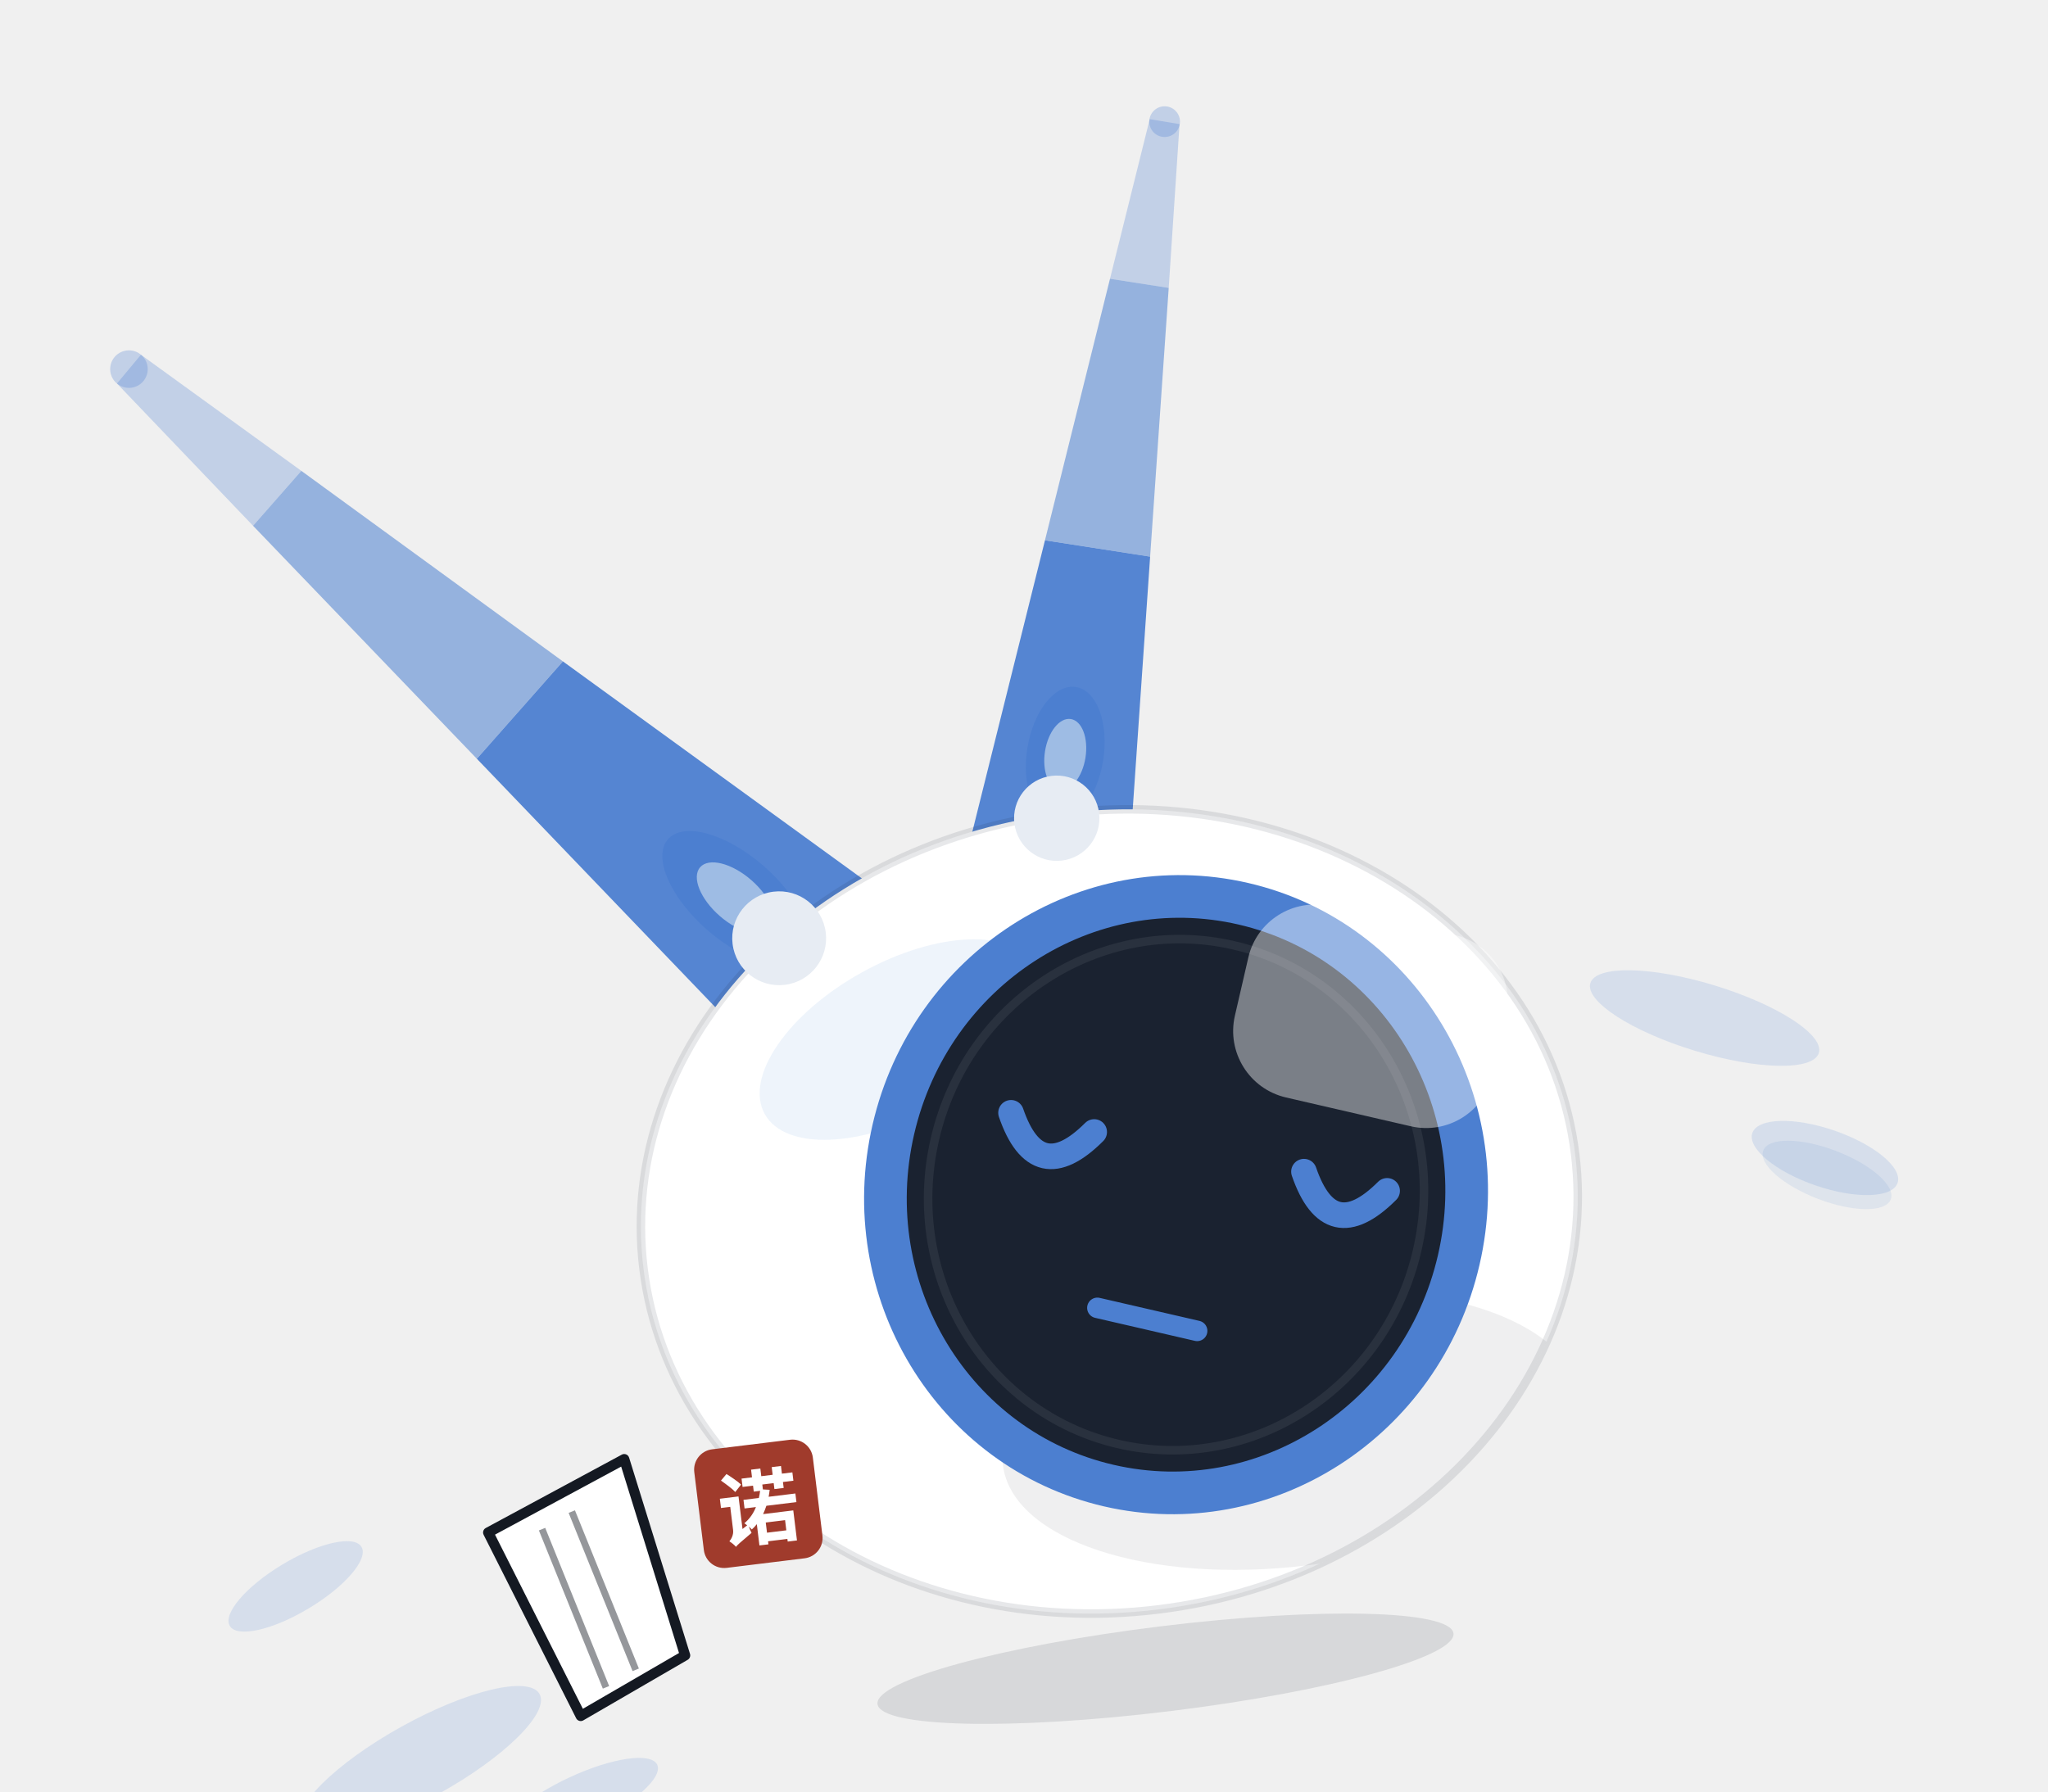
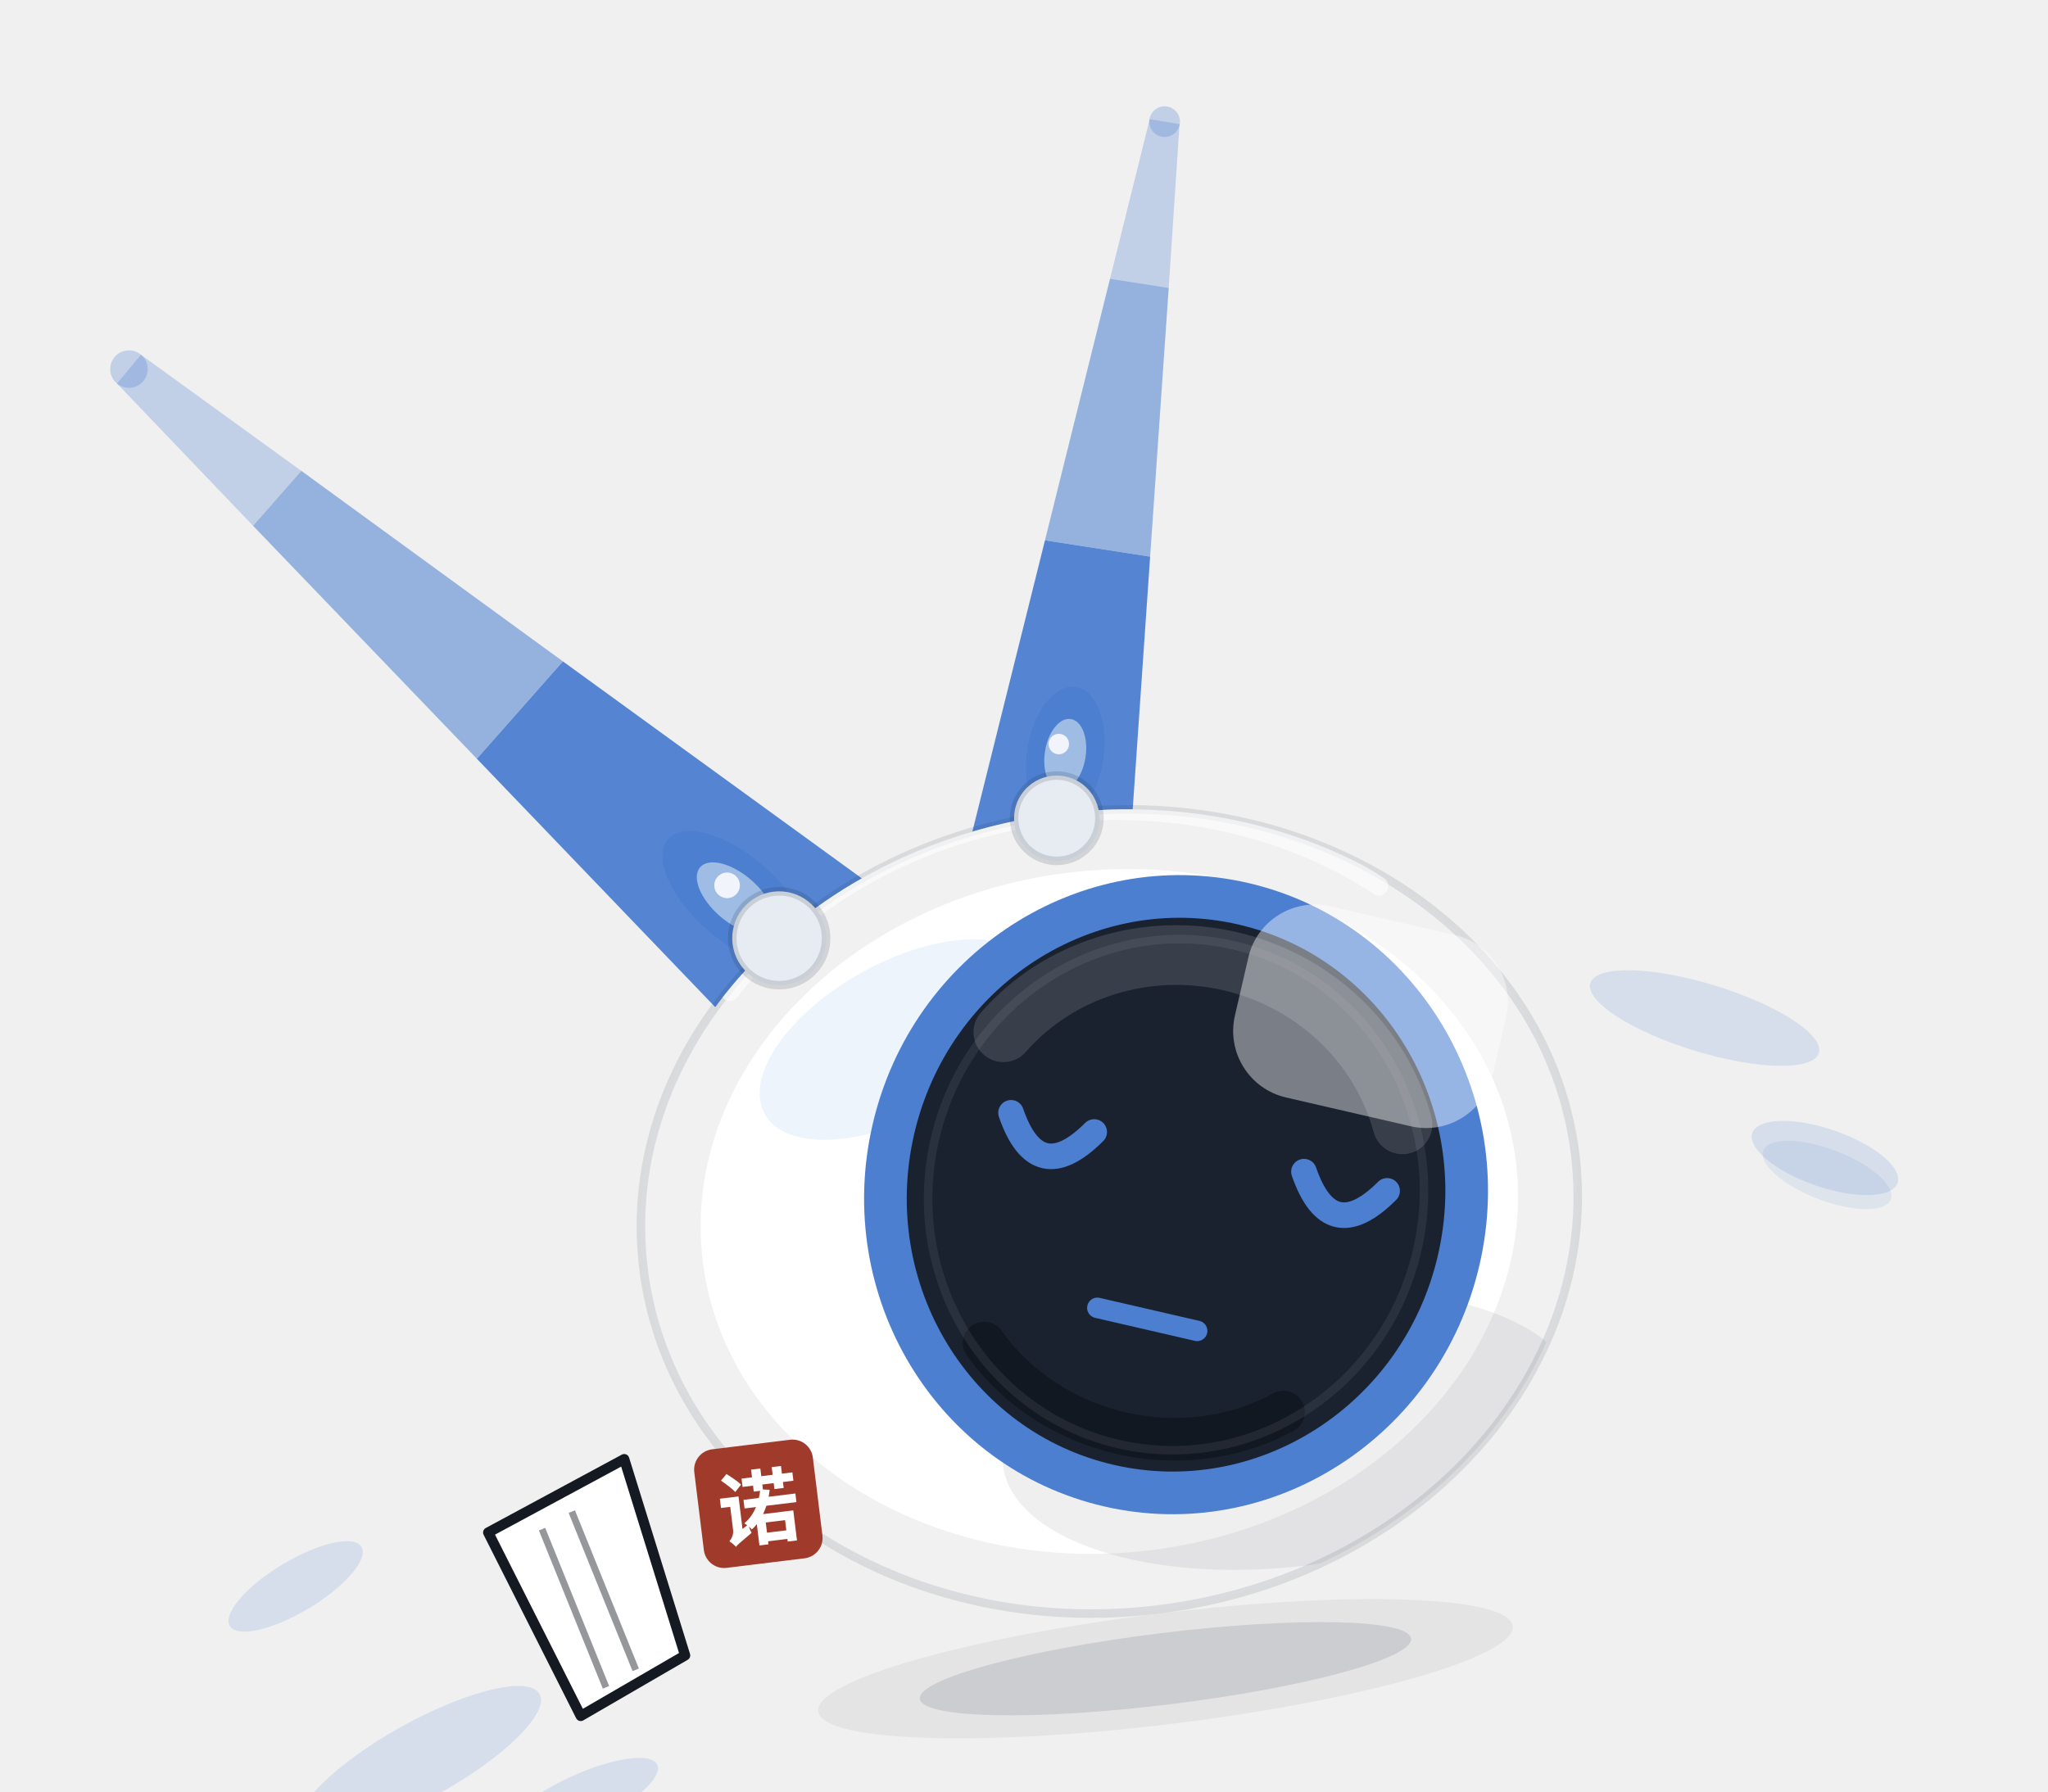
<svg xmlns="http://www.w3.org/2000/svg" width="240" height="210" viewBox="0 0 240 210" role="img" aria-label="诺瓦 v4：挽救">
  <defs>
    <clipPath id="ballClip">
      <ellipse cx="130" cy="142" rx="55" ry="47" />
    </clipPath>
  </defs>
  <g transform="rotate(-7 130 142)">
    <g fill="rgba(76,127,208,.16)">
      <ellipse cx="42" cy="196" rx="16" ry="4.5" transform="rotate(-22 42 196)" />
      <ellipse cx="60" cy="203" rx="10" ry="3" transform="rotate(-18 60 203)" />
      <ellipse cx="30" cy="174" rx="9" ry="3" transform="rotate(-24 30 174)" />
      <ellipse cx="202" cy="128" rx="14" ry="4" transform="rotate(24 202 128)" />
      <ellipse cx="26" cy="203" rx="7" ry="2.6" transform="rotate(-26 26 203)" />
      <ellipse cx="214" cy="146" rx="9" ry="3.4" transform="rotate(26 214 146)" />
    </g>
    <g fill="rgba(76,127,208,.11)">
      <ellipse cx="214" cy="148" rx="8" ry="3" transform="rotate(28 214 148)" />
      <ellipse cx="26" cy="210" rx="6" ry="2.4" transform="rotate(-20 26 210)" />
    </g>
    <path d="M106.6 100.3L74.3 70.2L62.9 80.3L89.4 115.7Z" fill="rgba(76,127,208,.94)" />
    <path d="M74.3 70.2L46.6 44.3L40.2 50.0L62.9 80.3Z" fill="rgba(76,127,208,.55)" />
    <path d="M46.6 44.3L29.6 28.5L26.4 31.5L40.2 50.0Z" fill="rgba(76,127,208,.28)" />
    <circle cx="28" cy="30" r="2.2" fill="rgba(76,127,208,.28)" />
    <path d="M137.1 102.6L144.1 66.4L132.1 63.0L118.9 97.4Z" fill="rgba(76,127,208,.94)" />
    <path d="M144.1 66.4L150.1 35.4L143.4 33.5L132.1 63.0Z" fill="rgba(76,127,208,.55)" />
    <path d="M150.1 35.4L153.7 16.5L150.3 15.5L143.4 33.5Z" fill="rgba(76,127,208,.28)" />
    <circle cx="152" cy="16" r="1.8" fill="rgba(76,127,208,.28)" />
    <ellipse cx="91" cy="100.2" rx="10.5" ry="5" transform="rotate(48 91 100.2)" fill="rgba(76,127,208,.94)" />
    <ellipse cx="91" cy="100.2" rx="5.5" ry="2.8" transform="rotate(48 91 100.2)" fill="rgba(169,196,232,.88)" />
+     <circle cx="90.2" cy="98.6" r="1.5" fill="rgba(255,255,255,.85)" />
    <ellipse cx="131.4" cy="88.2" rx="8" ry="4.5" transform="rotate(-74 131.4 88.2)" fill="rgba(76,127,208,.94)" />
    <ellipse cx="131.4" cy="88.2" rx="4.2" ry="2.4" transform="rotate(-74 131.4 88.2)" fill="rgba(169,196,232,.88)" />
+     <circle cx="130.8" cy="86.9" r="1.2" fill="rgba(255,255,255,.85)" />
    <ellipse cx="130" cy="142" rx="55" ry="47" fill="#FFFFFF" stroke="rgba(18,26,40,.10)" stroke-width="1" />
+     <ellipse cx="130" cy="142" rx="51.5" ry="43.5" fill="none" stroke="rgba(18,26,40,.06)" stroke-width="7" clip-path="url(#ballClip)" />
+     <path d="M89 111 A 52 44 0 0 1 166 108" fill="none" stroke="rgba(255,255,255,.8)" stroke-width="2.2" stroke-linecap="round" clip-path="url(#ballClip)" opacity=".75" />
+     <path d="M86 172 A 51 42 0 0 0 174 172" fill="none" stroke="rgba(18,26,40,.08)" stroke-width="1.5" clip-path="url(#ballClip)" />
    <ellipse cx="148" cy="170" rx="34" ry="16" fill="rgba(18,26,40,.07)" clip-path="url(#ballClip)" />
    <ellipse cx="108" cy="119" rx="18" ry="9" fill="rgba(224,234,248,.55)" transform="rotate(-22 108 119)" />
-     <circle cx="95.5" cy="105.5" r="5.5" fill="#E7ECF3" />
-     <circle cx="129.5" cy="95.5" r="5" fill="#E7ECF3" />
+     <circle cx="95.5" cy="105.5" r="5.5" fill="#E7ECF3" stroke="rgba(18,26,40,.14)" stroke-width="1" />
+     <circle cx="129.5" cy="95.5" r="5" fill="#E7ECF3" stroke="rgba(18,26,40,.14)" stroke-width="1" />
    <g transform="rotate(20 138 141)">
      <ellipse cx="138" cy="141" rx="34" ry="35" fill="#1A2230" />
+       <path d="M114 127 A 27 26 0 0 1 162 127" fill="none" stroke="rgba(255,255,255,.13)" stroke-width="7" stroke-linecap="round" />
+       <path d="M120 163 A 26 24 0 0 0 156 163" fill="none" stroke="rgba(0,0,0,.3)" stroke-width="5" stroke-linecap="round" />
      <ellipse cx="138" cy="141" rx="34" ry="35" fill="none" stroke="#4C7FD0" stroke-width="5" />
      <ellipse cx="138" cy="141" rx="29" ry="30" fill="none" stroke="rgba(255,255,255,.07)" stroke-width="1" />
      <rect x="140" y="104" width="31" height="23" rx="8" fill="rgba(255,255,255,.42)" />
      <path d="M117 136 Q122 144 127 136" fill="none" stroke="#4C7FD0" stroke-width="3" stroke-linecap="round" />
      <path d="M152 135 Q157 143 162 135" fill="none" stroke="#4C7FD0" stroke-width="3" stroke-linecap="round" />
      <path d="M132 156 L144 156" stroke="#4C7FD0" stroke-width="2.4" stroke-linecap="round" />
    </g>
    <g transform="rotate(-15 64 180)">
      <path d="M56 168 L74 166 L72 190 L58 192 Z" fill="#FFFFFF" stroke="#141922" stroke-width="1.2" stroke-linejoin="round" />
      <path d="M62 170 L62 190 M66 169.4 L66 189.4" stroke="#141922" stroke-width=".8" opacity=".45" />
    </g>
    <rect x="78" y="164" width="14" height="14" rx="2.4" fill="#A03B2C" />
    <text x="85" y="175" text-anchor="middle" font-family="'Songti SC','Noto Serif SC','SimSun',serif" font-size="9.5" font-weight="700" fill="#FFFFFF">诺</text>
-     <ellipse cx="130" cy="196" rx="34" ry="5" fill="rgba(18,26,40,.11)" />
+     <ellipse cx="130" cy="196" rx="41" ry="6.5" fill="rgba(18,26,40,.11)" opacity=".5" />
+     <ellipse cx="130" cy="196" rx="29" ry="4.2" fill="rgba(18,26,40,.11)" />
  </g>
</svg>
